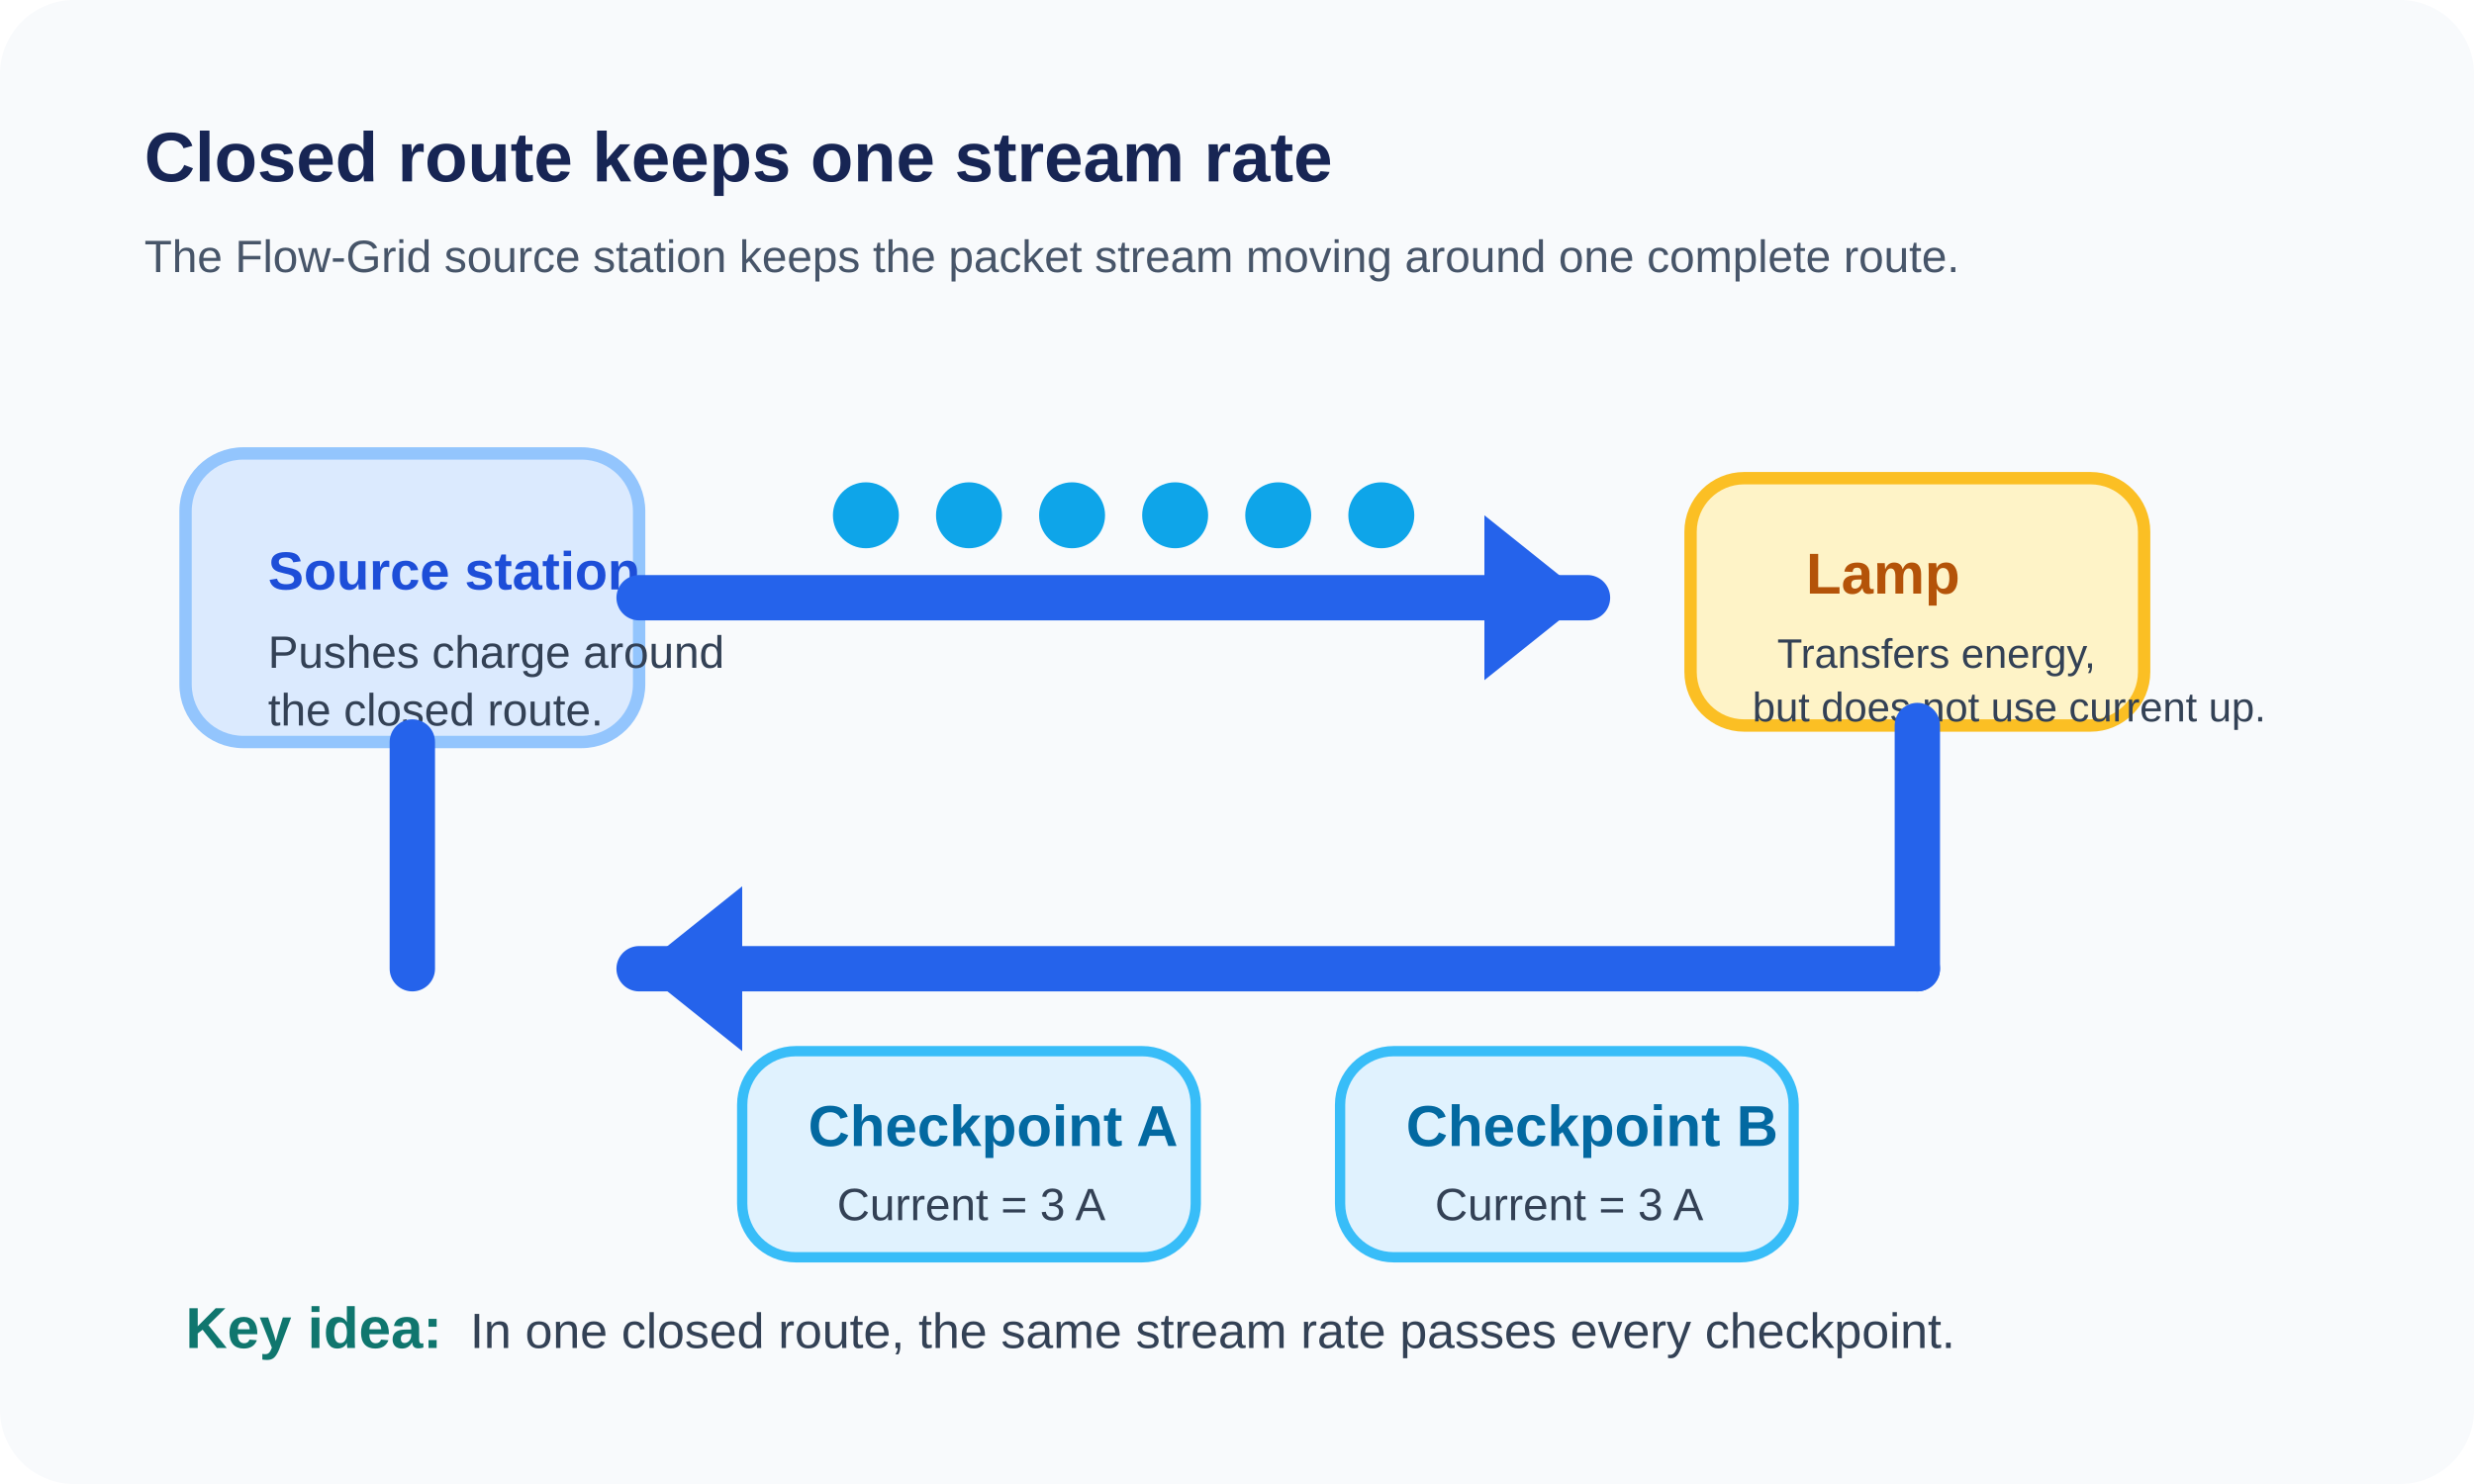
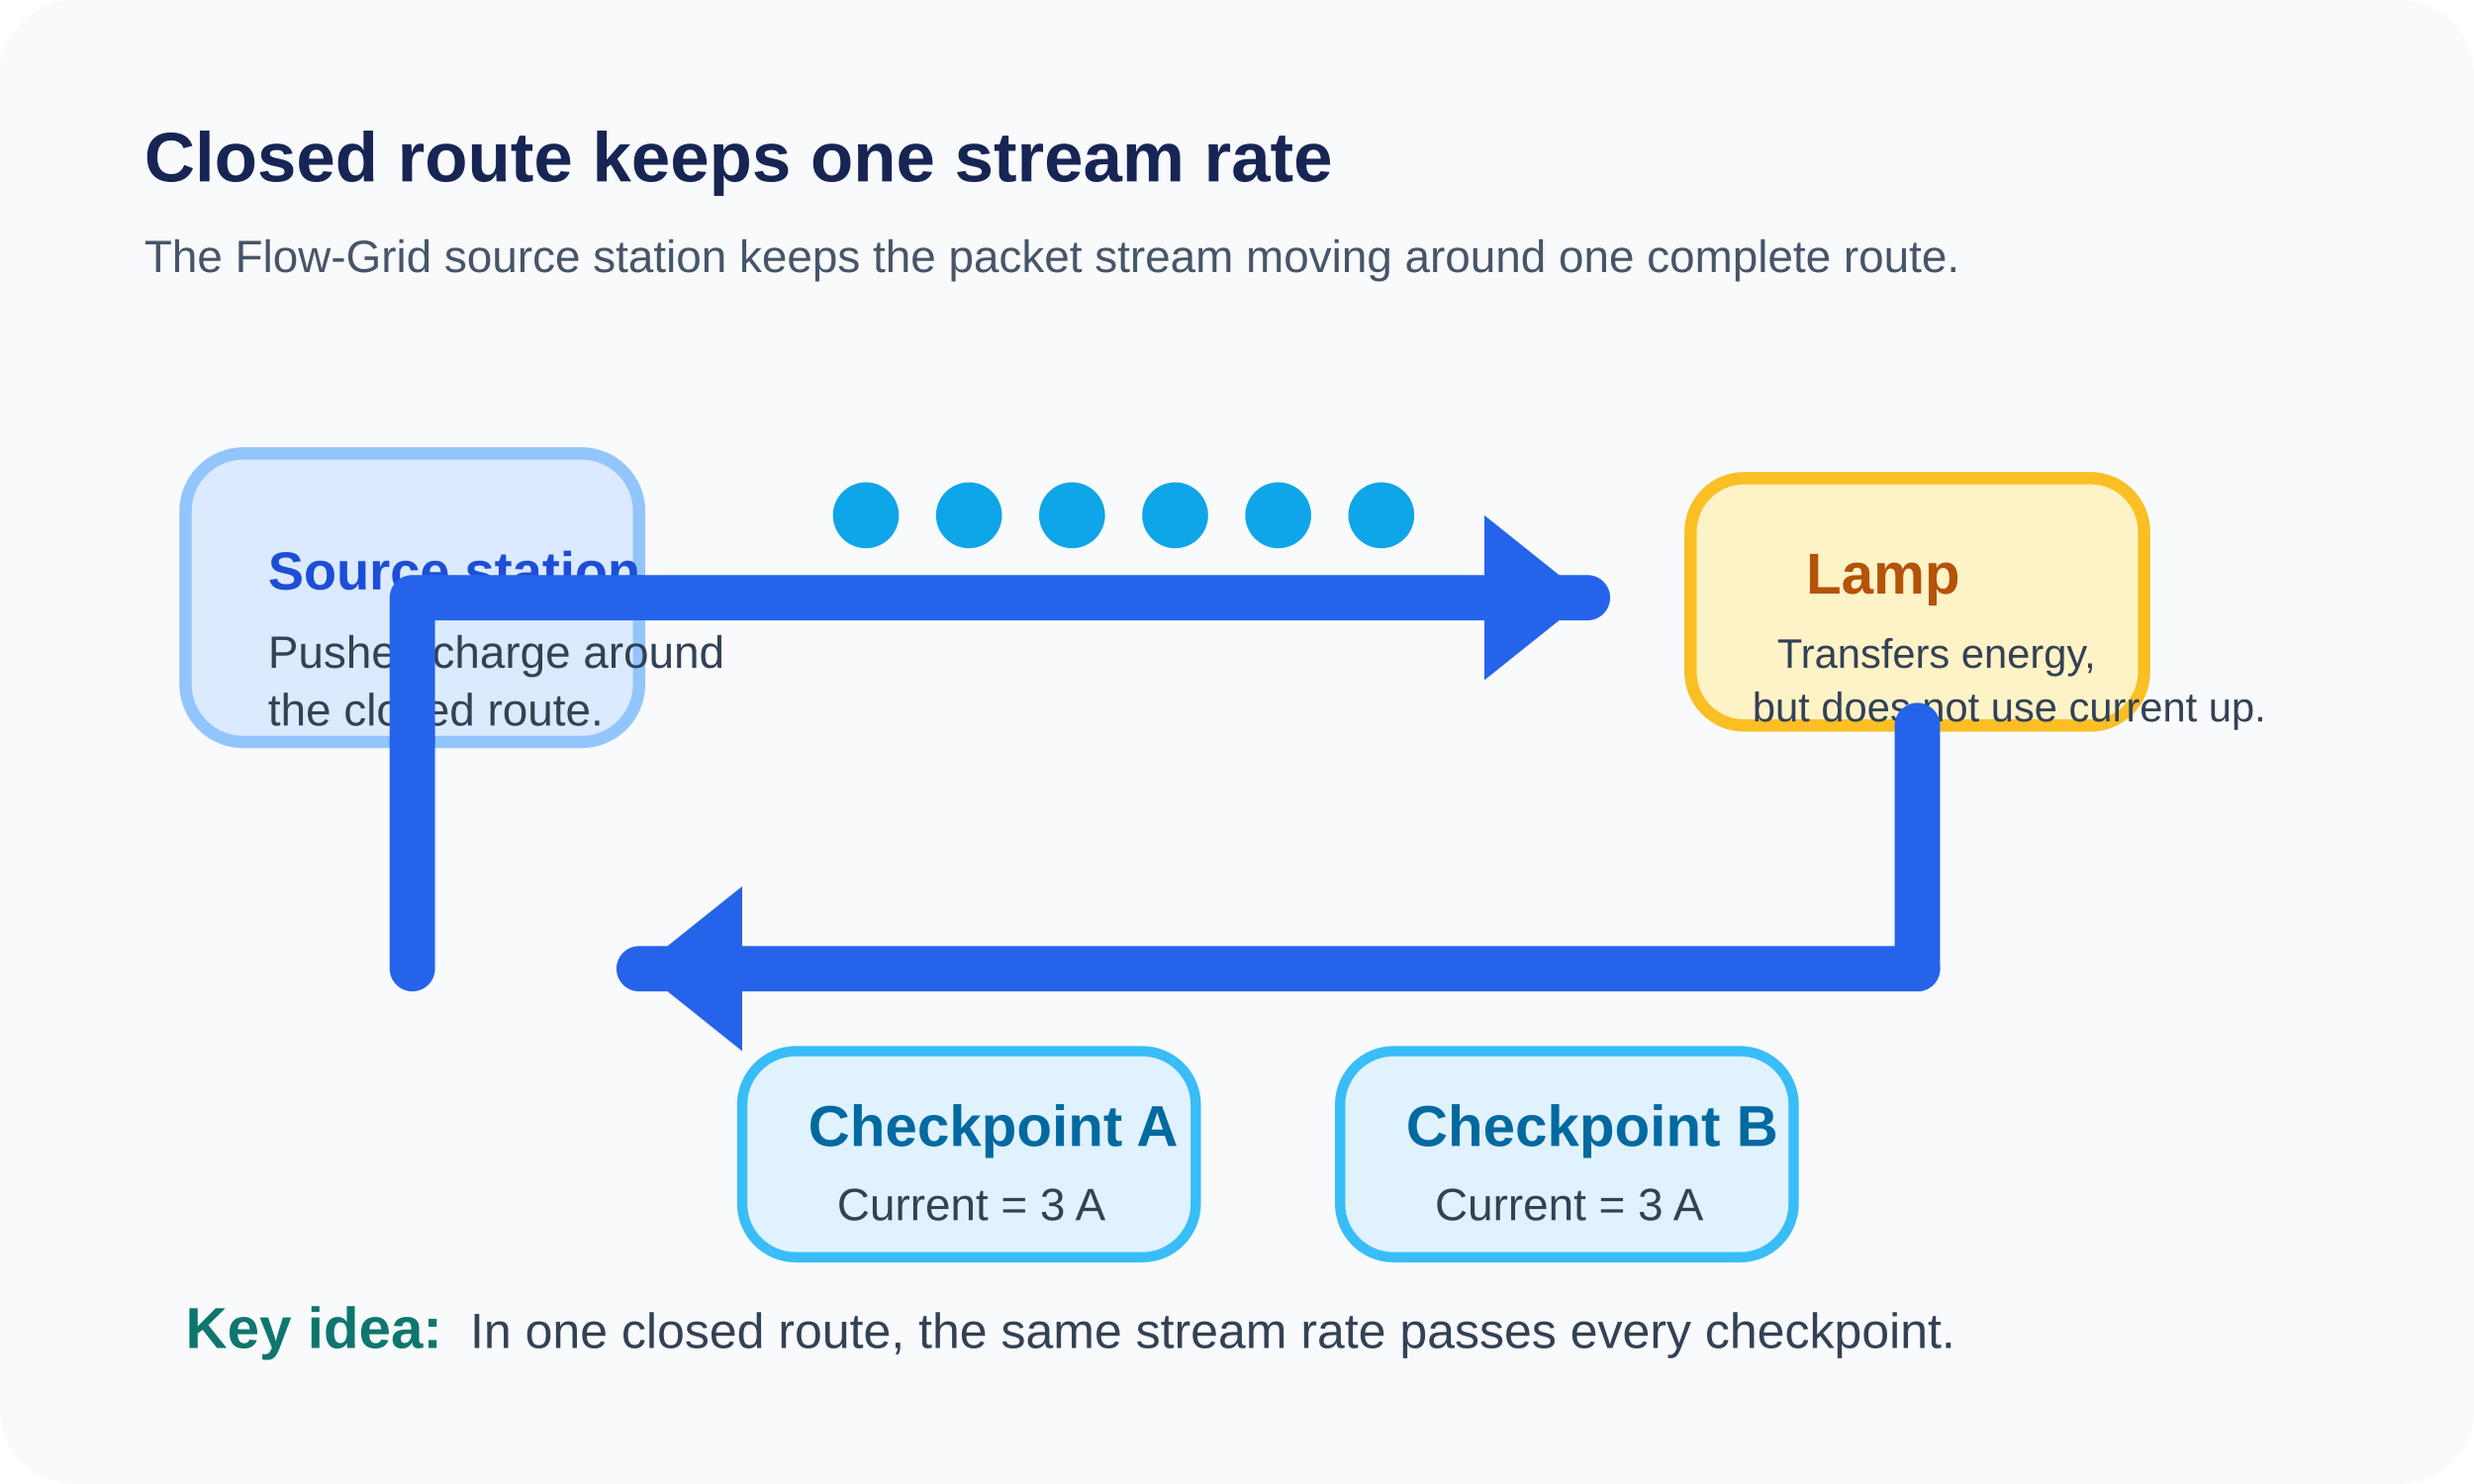
<svg xmlns="http://www.w3.org/2000/svg" width="1200" height="720" viewBox="0 0 1200 720" fill="none">
  <rect width="1200" height="720" rx="36" fill="#F8FAFC" />
  <text x="70" y="88" fill="#172554" font-family="Segoe UI, Arial, sans-serif" font-size="34" font-weight="700">Closed route keeps one stream rate</text>
  <text x="70" y="132" fill="#475569" font-family="Segoe UI, Arial, sans-serif" font-size="22">The Flow-Grid source station keeps the packet stream moving around one complete route.</text>
  <rect x="90" y="220" width="220" height="140" rx="28" fill="#DBEAFE" stroke="#93C5FD" stroke-width="6" />
  <text x="130" y="286" fill="#1D4ED8" font-family="Segoe UI, Arial, sans-serif" font-size="26" font-weight="700">Source station</text>
  <text x="130" y="324" fill="#334155" font-family="Segoe UI, Arial, sans-serif" font-size="22">Pushes charge around</text>
  <text x="130" y="352" fill="#334155" font-family="Segoe UI, Arial, sans-serif" font-size="22">the closed route.</text>
  <rect x="820" y="232" width="220" height="120" rx="26" fill="#FEF3C7" stroke="#FBBF24" stroke-width="6" />
  <text x="876" y="288" fill="#B45309" font-family="Segoe UI, Arial, sans-serif" font-size="28" font-weight="700">Lamp</text>
  <text x="862" y="324" fill="#334155" font-family="Segoe UI, Arial, sans-serif" font-size="20">Transfers energy,</text>
  <text x="850" y="350" fill="#334155" font-family="Segoe UI, Arial, sans-serif" font-size="20">but does not use current up.</text>
  <path d="M310 290H770" stroke="#2563EB" stroke-width="22" stroke-linecap="round" />
  <path d="M770 290L720 250V330L770 290Z" fill="#2563EB" />
  <path d="M930 470H310" stroke="#2563EB" stroke-width="22" stroke-linecap="round" />
  <path d="M310 470L360 430V510L310 470Z" fill="#2563EB" />
  <path d="M200 470V360" stroke="#2563EB" stroke-width="22" stroke-linecap="round" />
+   <path d="M200 360V290H310" stroke="#2563EB" stroke-width="22" stroke-linecap="round" stroke-linejoin="round" />
  <path d="M930 352V470" stroke="#2563EB" stroke-width="22" stroke-linecap="round" />
  <circle cx="420" cy="250" r="16" fill="#0EA5E9" />
  <circle cx="470" cy="250" r="16" fill="#0EA5E9" />
  <circle cx="520" cy="250" r="16" fill="#0EA5E9" />
  <circle cx="570" cy="250" r="16" fill="#0EA5E9" />
  <circle cx="620" cy="250" r="16" fill="#0EA5E9" />
  <circle cx="670" cy="250" r="16" fill="#0EA5E9" />
  <rect x="360" y="510" width="220" height="100" rx="26" fill="#E0F2FE" stroke="#38BDF8" stroke-width="5" />
  <text x="392" y="556" fill="#0369A1" font-family="Segoe UI, Arial, sans-serif" font-size="28" font-weight="700">Checkpoint A</text>
  <text x="406" y="592" fill="#334155" font-family="Segoe UI, Arial, sans-serif" font-size="22">Current = 3 A</text>
  <rect x="650" y="510" width="220" height="100" rx="26" fill="#E0F2FE" stroke="#38BDF8" stroke-width="5" />
  <text x="682" y="556" fill="#0369A1" font-family="Segoe UI, Arial, sans-serif" font-size="28" font-weight="700">Checkpoint B</text>
  <text x="696" y="592" fill="#334155" font-family="Segoe UI, Arial, sans-serif" font-size="22">Current = 3 A</text>
  <text x="90" y="654" fill="#0F766E" font-family="Segoe UI, Arial, sans-serif" font-size="28" font-weight="700">Key idea:</text>
  <text x="228" y="654" fill="#334155" font-family="Segoe UI, Arial, sans-serif" font-size="24">In one closed route, the same stream rate passes every checkpoint.</text>
</svg>
